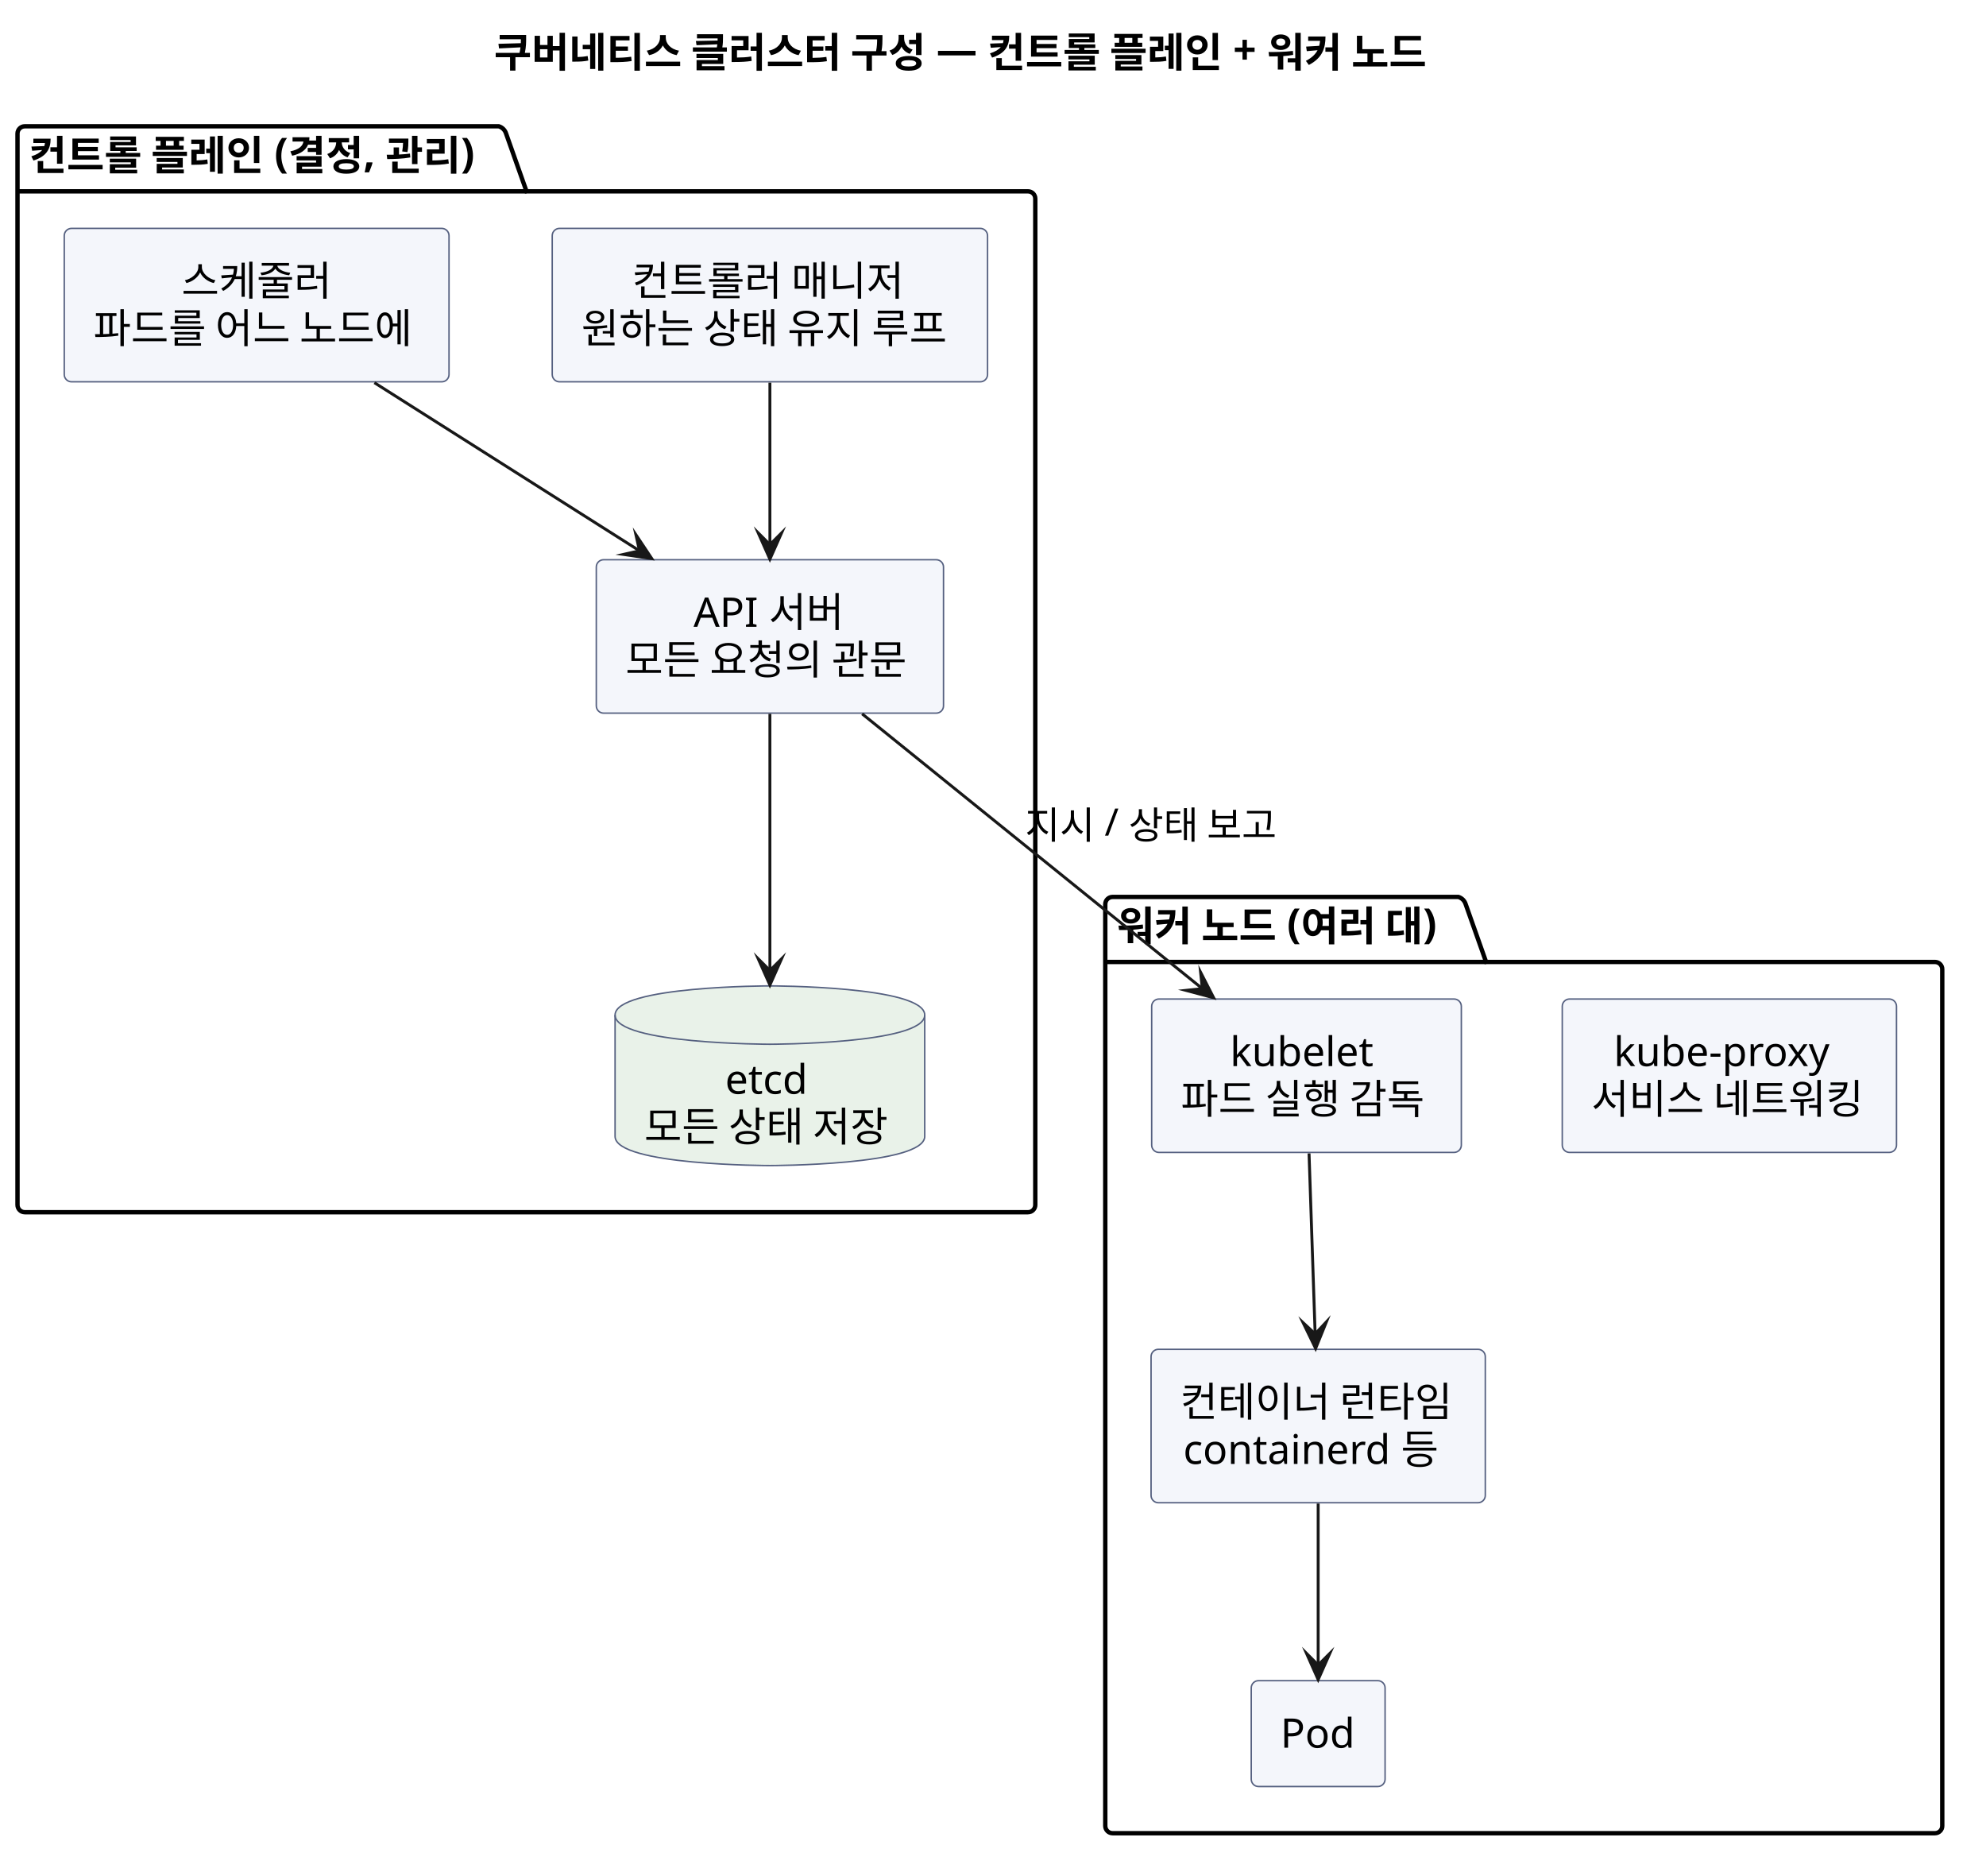
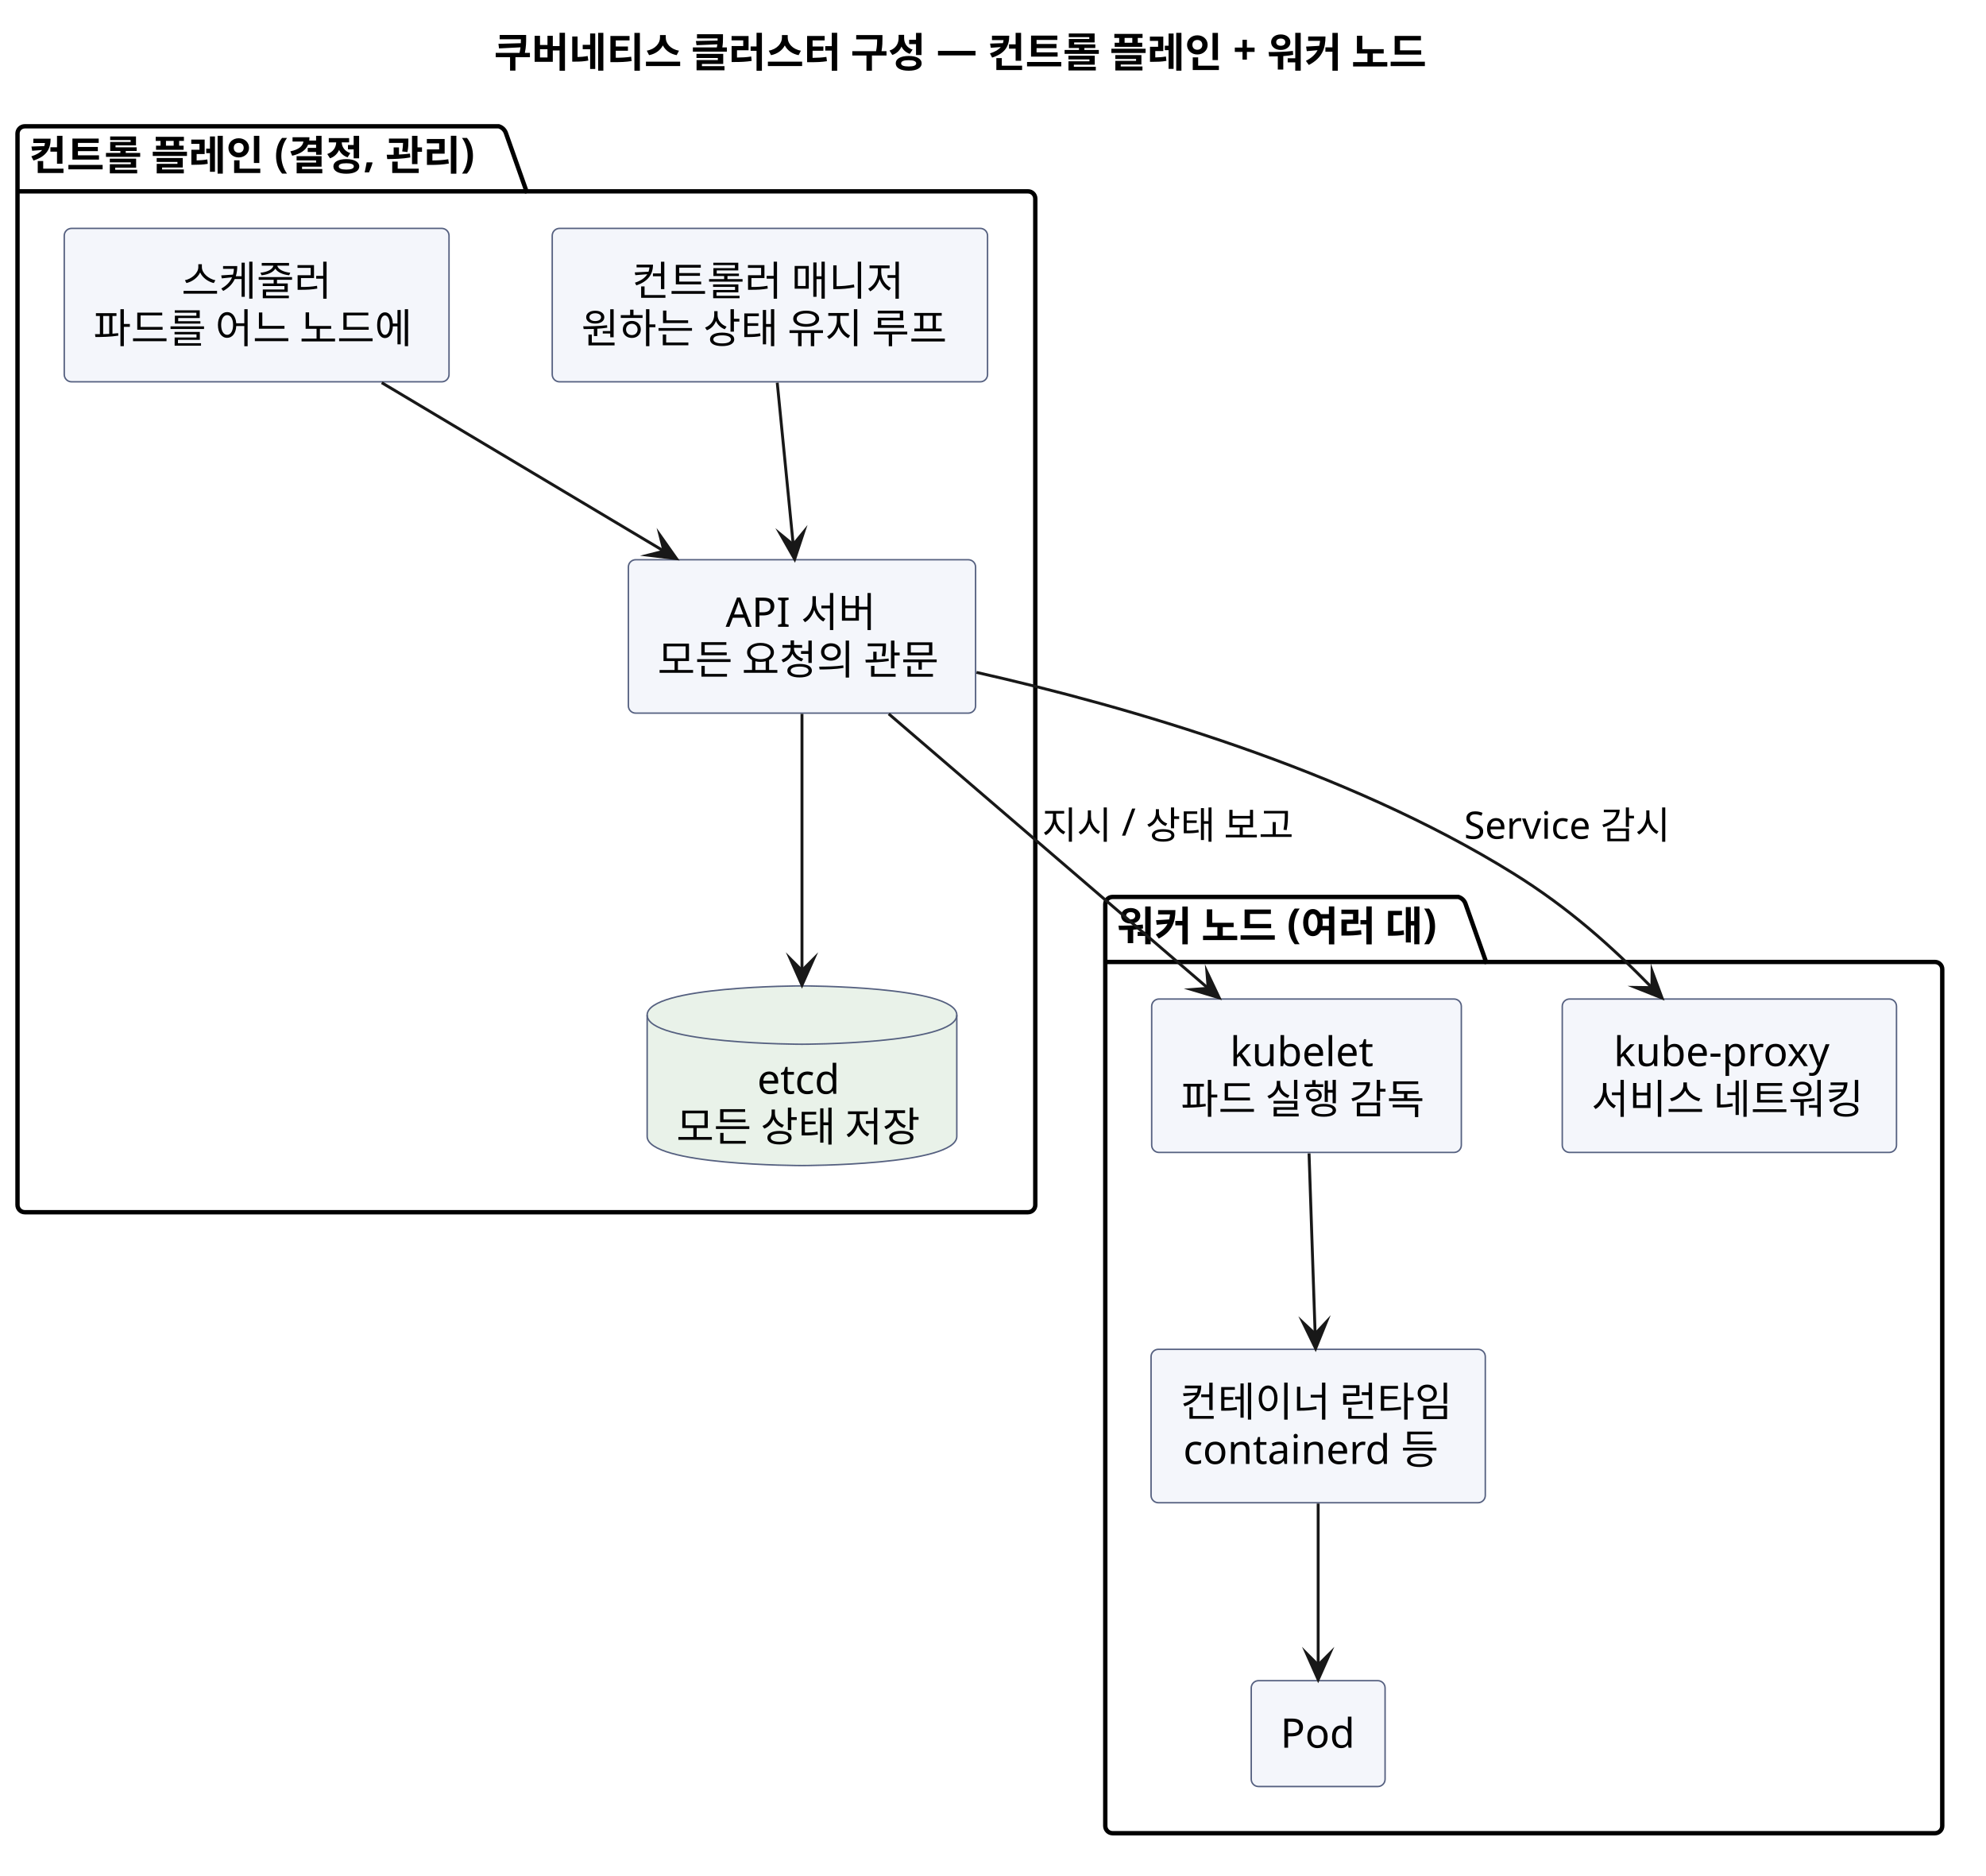
<svg xmlns="http://www.w3.org/2000/svg" version="1.1" data-diagram-type="DESCRIPTION" style="width:681px;height:643px;background:#FFFFFF;" width="681px" height="643px" viewBox="0 0 681 643" zoomAndPan="magnify" preserveAspectRatio="none" contentStyleType="text/css">
  <defs />
  <g font-family="sans-serif" lengthAdjust="spacing">
    <g class="title" data-source-line="10">
      <text x="169.399" y="22.995" fill="#000" font-size="14" textLength="335.201" font-weight="700">쿠버네티스 클러스터 구성 — 컨트롤 플레인 + 워커 노드</text>
    </g>
    <g class="cluster" data-qualified-name="... ... .... ..." id="ent0001" data-source-line="12">
      <path d="M8.5,43.297 L171.037,43.297 A3.75,3.75 0 0 1 173.537,45.797 L180.537,65.594 L352.5,65.594 A2.5,2.5 0 0 1 355,68.094 L355,413.077 A2.5,2.5 0 0 1 352.5,415.577 L8.5,415.577 A2.5,2.5 0 0 1 6,413.077 L6,45.797 A2.5,2.5 0 0 1 8.5,43.297" style="stroke:#000;stroke-width:1.5;" fill="none" />
      <line x1="6" y1="65.594" x2="180.537" y2="65.594" style="stroke:#000;stroke-width:1.5;" />
      <text x="10" y="58.292" fill="#000" font-size="14" textLength="161.537" font-weight="700">컨트롤 플레인 (결정, 관리)</text>
    </g>
    <g class="cluster" data-qualified-name=".. .. ... .." id="ent0006" data-source-line="19">
      <path d="M381.5,307.487 L500.079,307.487 A3.75,3.75 0 0 1 502.579,309.987 L509.579,329.784 L663.5,329.784 A2.5,2.5 0 0 1 666,332.284 L666,625.967 A2.5,2.5 0 0 1 663.5,628.467 L381.5,628.467 A2.5,2.5 0 0 1 379,625.967 L379,309.987 A2.5,2.5 0 0 1 381.5,307.487" style="stroke:#000;stroke-width:1.5;" fill="none" />
      <line x1="379" y1="329.784" x2="509.579" y2="329.784" style="stroke:#000;stroke-width:1.5;" />
      <text x="383" y="322.482" fill="#000" font-size="14" textLength="117.579" font-weight="700">워커 노드 (여러 대)</text>
    </g>
    <g class="entity" data-qualified-name="... ... .... ....api" id="ent0002" data-source-line="13">
-       <rect x="204.47" y="191.887" width="119.06" height="52.594" fill="#F4F6FB" style="stroke:#556080;stroke-width:0.5;" rx="2.5" ry="2.5" />
-       <text x="237.821" y="214.882" fill="#000" font-size="14" textLength="52.359">API 서버</text>
-       <text x="214.47" y="231.179" fill="#000" font-size="14" textLength="99.06">모든 요청의 관문</text>
+       <rect x="215.47" y="191.887" width="119.06" height="52.594" fill="#F4F6FB" style="stroke:#556080;stroke-width:0.5;" rx="2.5" ry="2.5" />
+       <text x="248.821" y="214.882" fill="#000" font-size="14" textLength="52.359">API 서버</text>
+       <text x="225.47" y="231.179" fill="#000" font-size="14" textLength="99.06">모든 요청의 관문</text>
    </g>
    <g class="entity" data-qualified-name="... ... .... ....etcd" id="ent0003" data-source-line="14">
-       <path d="M210.91,347.987 C210.91,337.987 264,337.987 264,337.987 C264,337.987 317.09,337.987 317.09,347.987 L317.09,389.581 C317.09,399.581 264,399.581 264,399.581 C264,399.581 210.91,399.581 210.91,389.581 L210.91,347.987" style="stroke:#556080;stroke-width:0.5;" fill="#E9F2E9" />
-       <path d="M210.91,347.987 C210.91,357.987 264,357.987 264,357.987 C264,357.987 317.09,357.987 317.09,347.987" style="stroke:#556080;stroke-width:0.5;" fill="none" />
-       <text x="248.657" y="374.982" fill="#000" font-size="14" textLength="30.687">etcd</text>
-       <text x="220.91" y="391.279" fill="#000" font-size="14" textLength="86.18">모든 상태 저장</text>
+       <path d="M221.91,347.987 C221.91,337.987 275,337.987 275,337.987 C275,337.987 328.09,337.987 328.09,347.987 L328.09,389.581 C328.09,399.581 275,399.581 275,399.581 C275,399.581 221.91,399.581 221.91,389.581 L221.91,347.987" style="stroke:#556080;stroke-width:0.5;" fill="#E9F2E9" />
+       <path d="M221.91,347.987 C221.91,357.987 275,357.987 275,357.987 C275,357.987 328.09,357.987 328.09,347.987" style="stroke:#556080;stroke-width:0.5;" fill="none" />
+       <text x="259.657" y="374.982" fill="#000" font-size="14" textLength="30.687">etcd</text>
+       <text x="231.91" y="391.279" fill="#000" font-size="14" textLength="86.18">모든 상태 저장</text>
    </g>
    <g class="entity" data-qualified-name="... ... .... ....sched" id="ent0004" data-source-line="15">
      <rect x="22.03" y="78.297" width="131.94" height="52.594" fill="#F4F6FB" style="stroke:#556080;stroke-width:0.5;" rx="2.5" ry="2.5" />
      <text x="62.24" y="101.292" fill="#000" font-size="14" textLength="51.52">스케줄러</text>
      <text x="32.03" y="117.589" fill="#000" font-size="14" textLength="111.94">파드를 어느 노드에</text>
    </g>
    <g class="entity" data-qualified-name="... ... .... ....cm" id="ent0005" data-source-line="16">
      <rect x="189.36" y="78.297" width="149.27" height="52.594" fill="#F4F6FB" style="stroke:#556080;stroke-width:0.5;" rx="2.5" ry="2.5" />
      <text x="216.69" y="101.292" fill="#000" font-size="14" textLength="94.61">컨트롤러 매니저</text>
      <text x="199.36" y="117.589" fill="#000" font-size="14" textLength="129.27">원하는 상태 유지 루프</text>
    </g>
    <g class="entity" data-qualified-name=".. .. ... ...k1" id="ent0007" data-source-line="20">
      <rect x="394.91" y="342.487" width="106.18" height="52.594" fill="#F4F6FB" style="stroke:#556080;stroke-width:0.5;" rx="2.5" ry="2.5" />
      <text x="421.764" y="365.482" fill="#000" font-size="14" textLength="52.473">kubelet</text>
      <text x="404.91" y="381.779" fill="#000" font-size="14" textLength="86.18">파드 실행 감독</text>
    </g>
    <g class="entity" data-qualified-name=".. .. ... ...r1" id="ent0008" data-source-line="21">
      <rect x="394.7" y="462.577" width="114.61" height="52.594" fill="#F4F6FB" style="stroke:#556080;stroke-width:0.5;" rx="2.5" ry="2.5" />
      <text x="404.7" y="485.572" fill="#000" font-size="14" textLength="94.61">컨테이너 런타임</text>
      <text x="405.729" y="501.869" fill="#000" font-size="14" textLength="92.553">containerd 등</text>
    </g>
    <g class="entity" data-qualified-name=".. .. ... ...p1" id="ent0009" data-source-line="22">
      <rect x="535.7" y="342.487" width="114.61" height="52.594" fill="#F4F6FB" style="stroke:#556080;stroke-width:0.5;" rx="2.5" ry="2.5" />
      <text x="553.35" y="365.482" fill="#000" font-size="14" textLength="79.311">kube-proxy</text>
      <text x="545.7" y="381.779" fill="#000" font-size="14" textLength="94.61">서비스 네트워킹</text>
    </g>
    <g class="entity" data-qualified-name=".. .. ... ...pod1" id="ent0010" data-source-line="23">
      <rect x="429.05" y="576.167" width="45.895" height="36.297" fill="#F4F6FB" style="stroke:#556080;stroke-width:0.5;" rx="2.5" ry="2.5" />
      <text x="439.05" y="599.162" fill="#000" font-size="14" textLength="25.895">Pod</text>
    </g>
    <g class="link" data-entity-1="ent0002" data-entity-2="ent0003" id="lnk11" data-source-line="26" data-link-type="dependency">
-       <path d="M264,244.727 C264,270.537 264,305.397 264,332.707" style="stroke:#181818;stroke-width:1;" fill="none" id="api-to-etcd" />
-       <polygon points="264,337.707,268,328.707,264,332.707,260,328.707,264,337.707" fill="#181818" style="stroke:#181818;stroke-width:1;stroke-linejoin:miter;stroke-miterlimit:10;" />
+       <path d="M275,244.727 C275,270.537 275,305.397 275,332.707" style="stroke:#181818;stroke-width:1;" fill="none" id="api-to-etcd" />
+       <polygon points="275,337.707,279,328.707,275,332.707,271,328.707,275,337.707" fill="#181818" style="stroke:#181818;stroke-width:1;stroke-linejoin:miter;stroke-miterlimit:10;" />
    </g>
    <g class="link" data-entity-1="ent0004" data-entity-2="ent0002" id="lnk12" data-source-line="27" data-link-type="dependency">
-       <path d="M128.38,131.197 C156.9,149.277 190.737,170.73 219.287,188.83" style="stroke:#181818;stroke-width:1;" fill="none" id="sched-to-api" />
-       <polygon points="223.51,191.507,218.051,183.31,219.287,188.83,213.767,190.066,223.51,191.507" fill="#181818" style="stroke:#181818;stroke-width:1;stroke-linejoin:miter;stroke-miterlimit:10;" />
+       <path d="M130.9,131.197 C161.2,149.277 197.357,170.844 227.677,188.944" style="stroke:#181818;stroke-width:1;" fill="none" id="sched-to-api" />
+       <polygon points="231.97,191.507,226.293,183.459,227.677,188.944,222.192,190.328,231.97,191.507" fill="#181818" style="stroke:#181818;stroke-width:1;stroke-linejoin:miter;stroke-miterlimit:10;" />
    </g>
    <g class="link" data-entity-1="ent0005" data-entity-2="ent0002" id="lnk13" data-source-line="28" data-link-type="dependency">
-       <path d="M264,131.197 C264,149.337 264,168.587 264,186.707" style="stroke:#181818;stroke-width:1;" fill="none" id="cm-to-api" />
-       <polygon points="264,191.707,268,182.707,264,186.707,260,182.707,264,191.707" fill="#181818" style="stroke:#181818;stroke-width:1;stroke-linejoin:miter;stroke-miterlimit:10;" />
+       <path d="M266.52,131.197 C268.31,149.337 270.208,168.611 271.998,186.731" style="stroke:#181818;stroke-width:1;" fill="none" id="cm-to-api" />
+       <polygon points="272.49,191.707,275.586,182.357,271.998,186.731,267.625,183.144,272.49,191.707" fill="#181818" style="stroke:#181818;stroke-width:1;stroke-linejoin:miter;stroke-miterlimit:10;" />
    </g>
    <g class="link" data-entity-1="ent0002" data-entity-2="ent0007" id="lnk14" data-source-line="29" data-link-type="dependency">
-       <path d="M295.63,244.727 C329.33,271.947 378.5,311.645 412.28,338.925" style="stroke:#181818;stroke-width:1;" fill="none" id="api-to-k1" />
-       <polygon points="416.17,342.067,411.681,333.3,412.28,338.925,406.655,339.524,416.17,342.067" fill="#181818" style="stroke:#181818;stroke-width:1;stroke-linejoin:miter;stroke-miterlimit:10;" />
-       <text x="351.48" y="287.554" fill="#000" font-size="13" textLength="88.537">지시 / 상태 보고</text>
+       <path d="M304.74,244.727 C336.43,271.947 382.517,311.529 414.277,338.809" style="stroke:#181818;stroke-width:1;" fill="none" id="api-to-k1" />
+       <polygon points="418.07,342.067,413.849,333.168,414.277,338.809,408.636,339.237,418.07,342.067" fill="#181818" style="stroke:#181818;stroke-width:1;stroke-linejoin:miter;stroke-miterlimit:10;" />
+       <text x="357.31" y="287.554" fill="#000" font-size="13" textLength="88.537">지시 / 상태 보고</text>
    </g>
-     <g class="link" data-entity-1="ent0007" data-entity-2="ent0008" id="lnk15" data-source-line="30" data-link-type="dependency">
+     <g class="link" data-entity-1="ent0002" data-entity-2="ent0009" id="lnk15" data-source-line="30" data-link-type="dependency">
+       <path d="M334.84,230.507 C386.46,242.167 461.53,263.747 519,299.487 C537.86,311.207 552.717,324.53 566.437,338.58" style="stroke:#181818;stroke-width:1;" fill="none" id="api-to-p1" />
+       <polygon points="569.93,342.157,566.504,332.923,566.437,338.58,560.78,338.512,569.93,342.157" fill="#181818" style="stroke:#181818;stroke-width:1;stroke-linejoin:miter;stroke-miterlimit:10;" />
+       <text x="502.05" y="287.554" fill="#000" font-size="13" textLength="76.098">Service 감시</text>
+     </g>
+     <g class="link" data-entity-1="ent0007" data-entity-2="ent0008" id="lnk16" data-source-line="31" data-link-type="dependency">
      <path d="M448.87,395.407 C449.54,415.217 450.291,437.51 450.961,457.3" style="stroke:#181818;stroke-width:1;" fill="none" id="k1-to-r1" />
      <polygon points="451.13,462.297,454.823,453.167,450.961,457.3,446.828,453.437,451.13,462.297" fill="#181818" style="stroke:#181818;stroke-width:1;stroke-linejoin:miter;stroke-miterlimit:10;" />
    </g>
-     <g class="link" data-entity-1="ent0008" data-entity-2="ent0010" id="lnk16" data-source-line="31" data-link-type="dependency">
+     <g class="link" data-entity-1="ent0008" data-entity-2="ent0010" id="lnk17" data-source-line="32" data-link-type="dependency">
      <path d="M452,515.447 C452,534.227 452,554.267 452,570.817" style="stroke:#181818;stroke-width:1;" fill="none" id="r1-to-pod1" />
      <polygon points="452,575.817,456,566.817,452,570.817,448,566.817,452,575.817" fill="#181818" style="stroke:#181818;stroke-width:1;stroke-linejoin:miter;stroke-miterlimit:10;" />
    </g>
  </g>
</svg>
